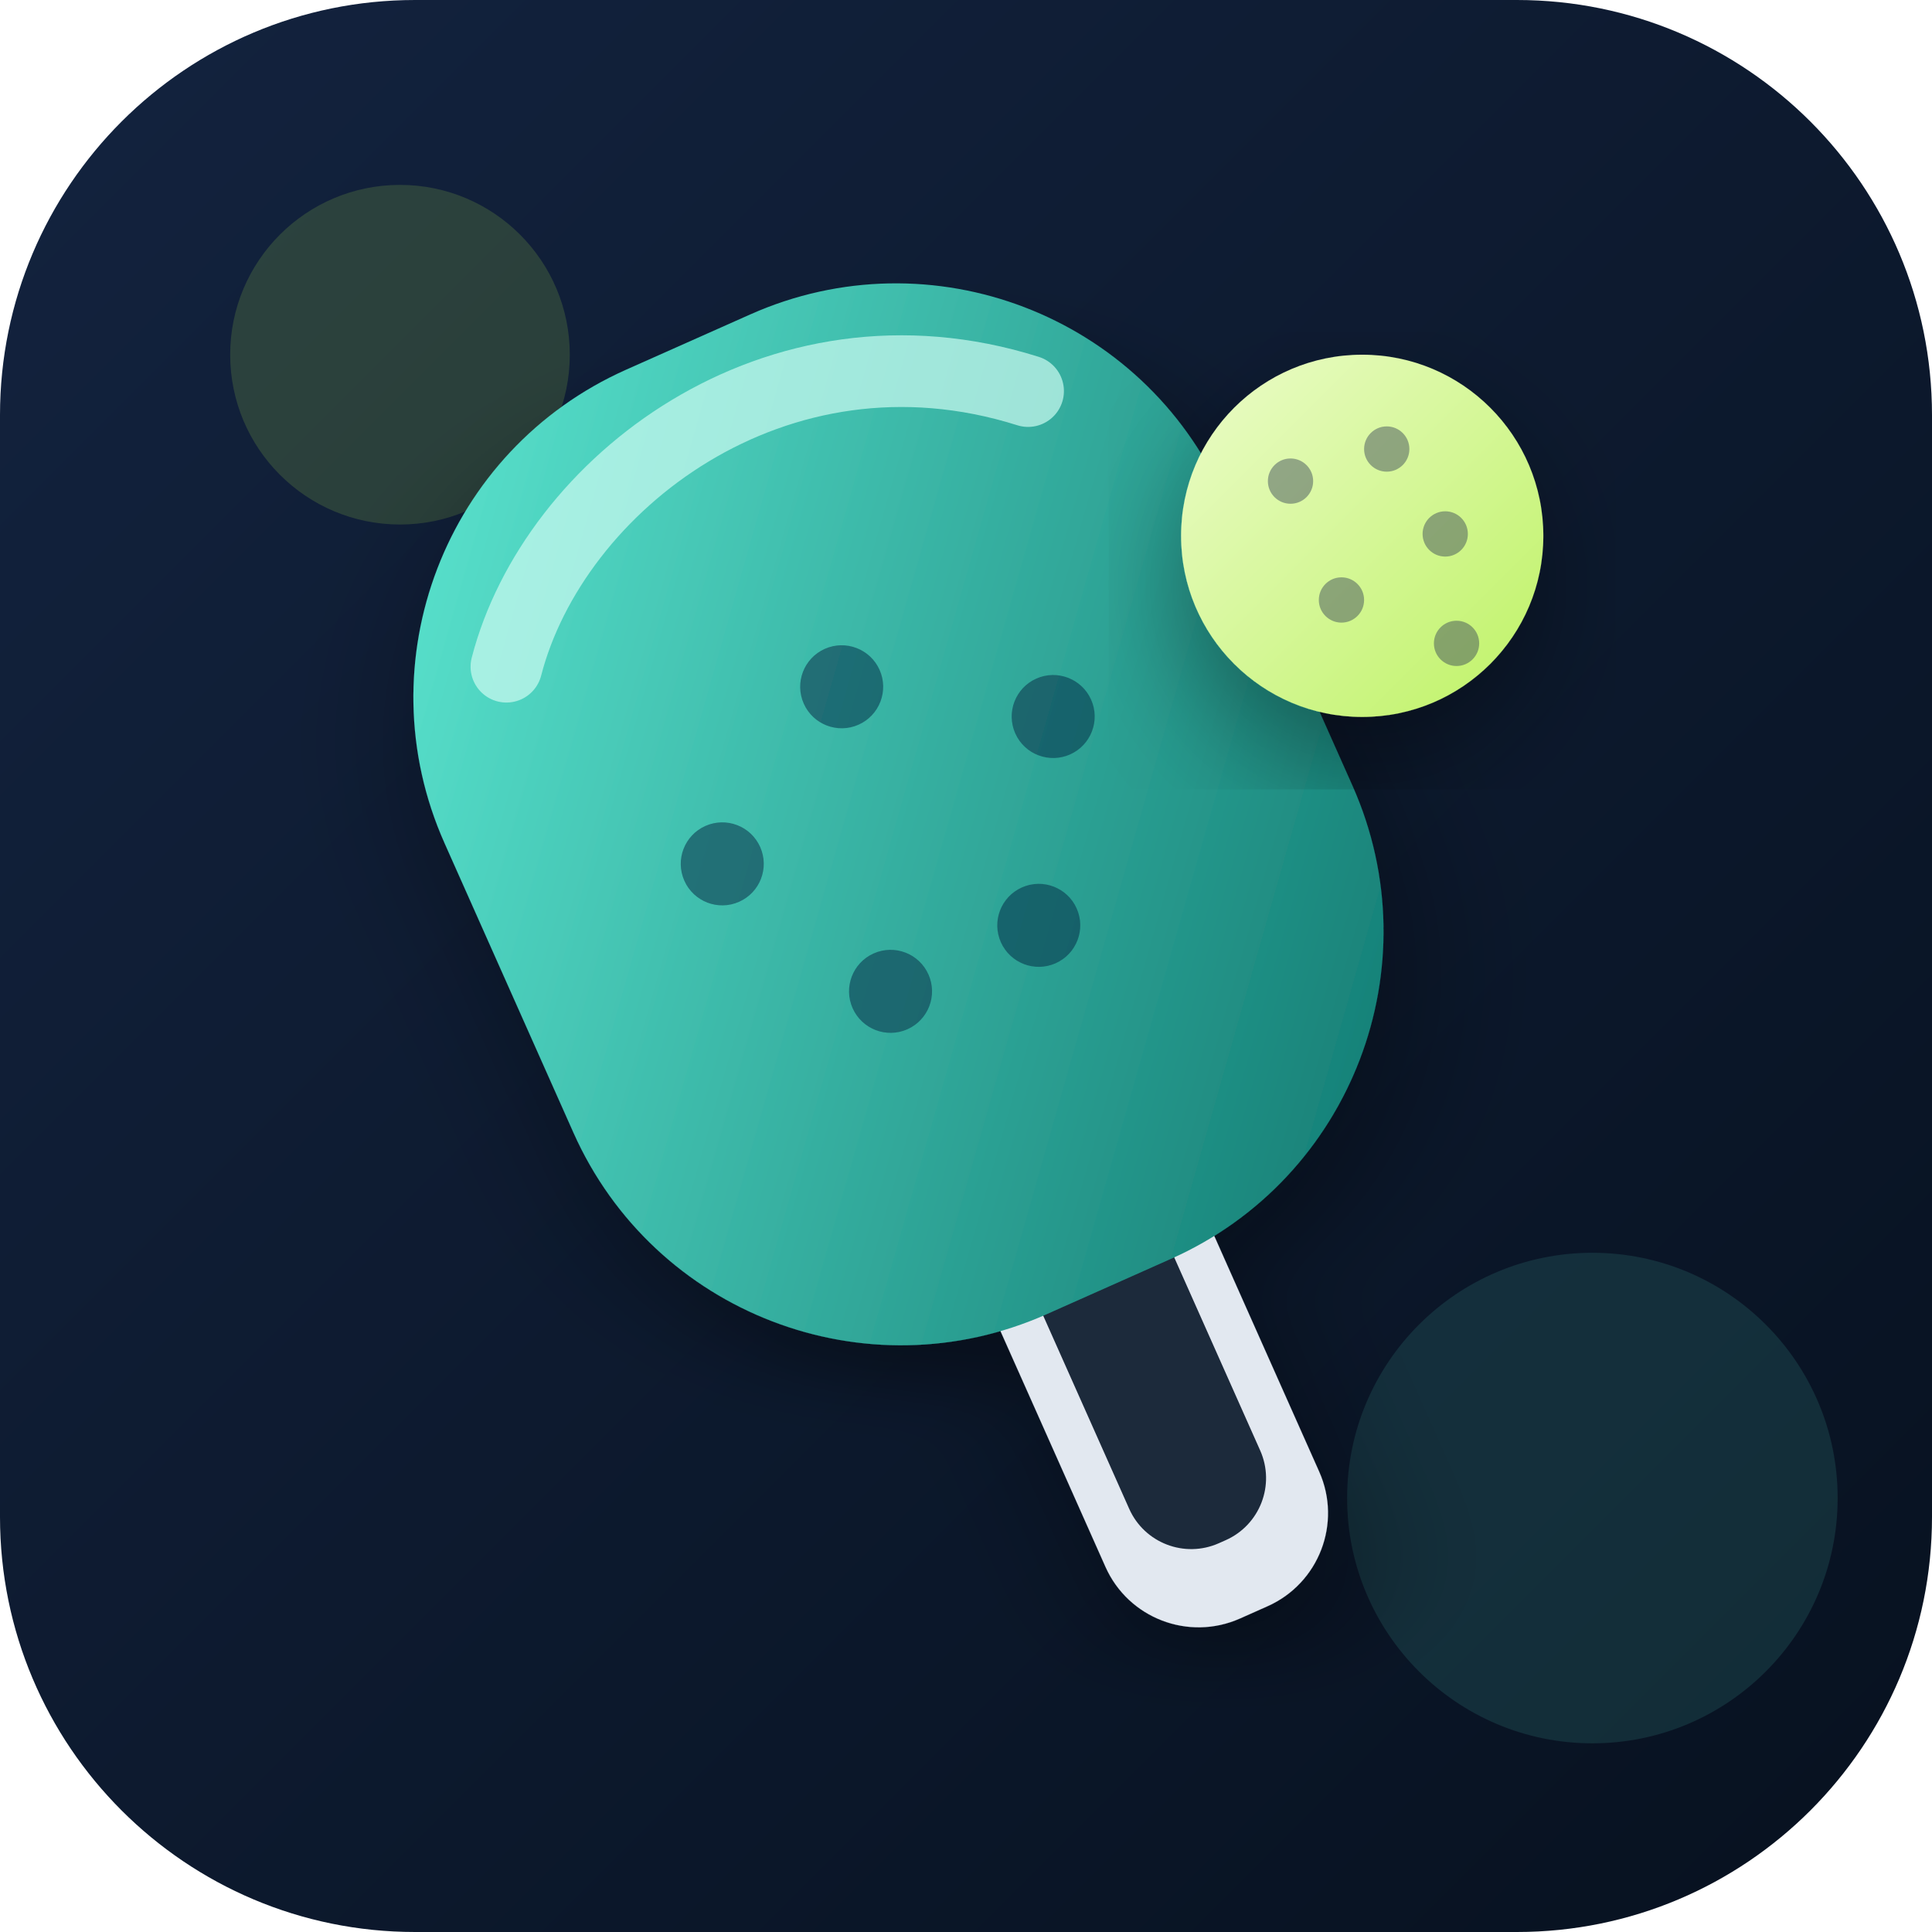
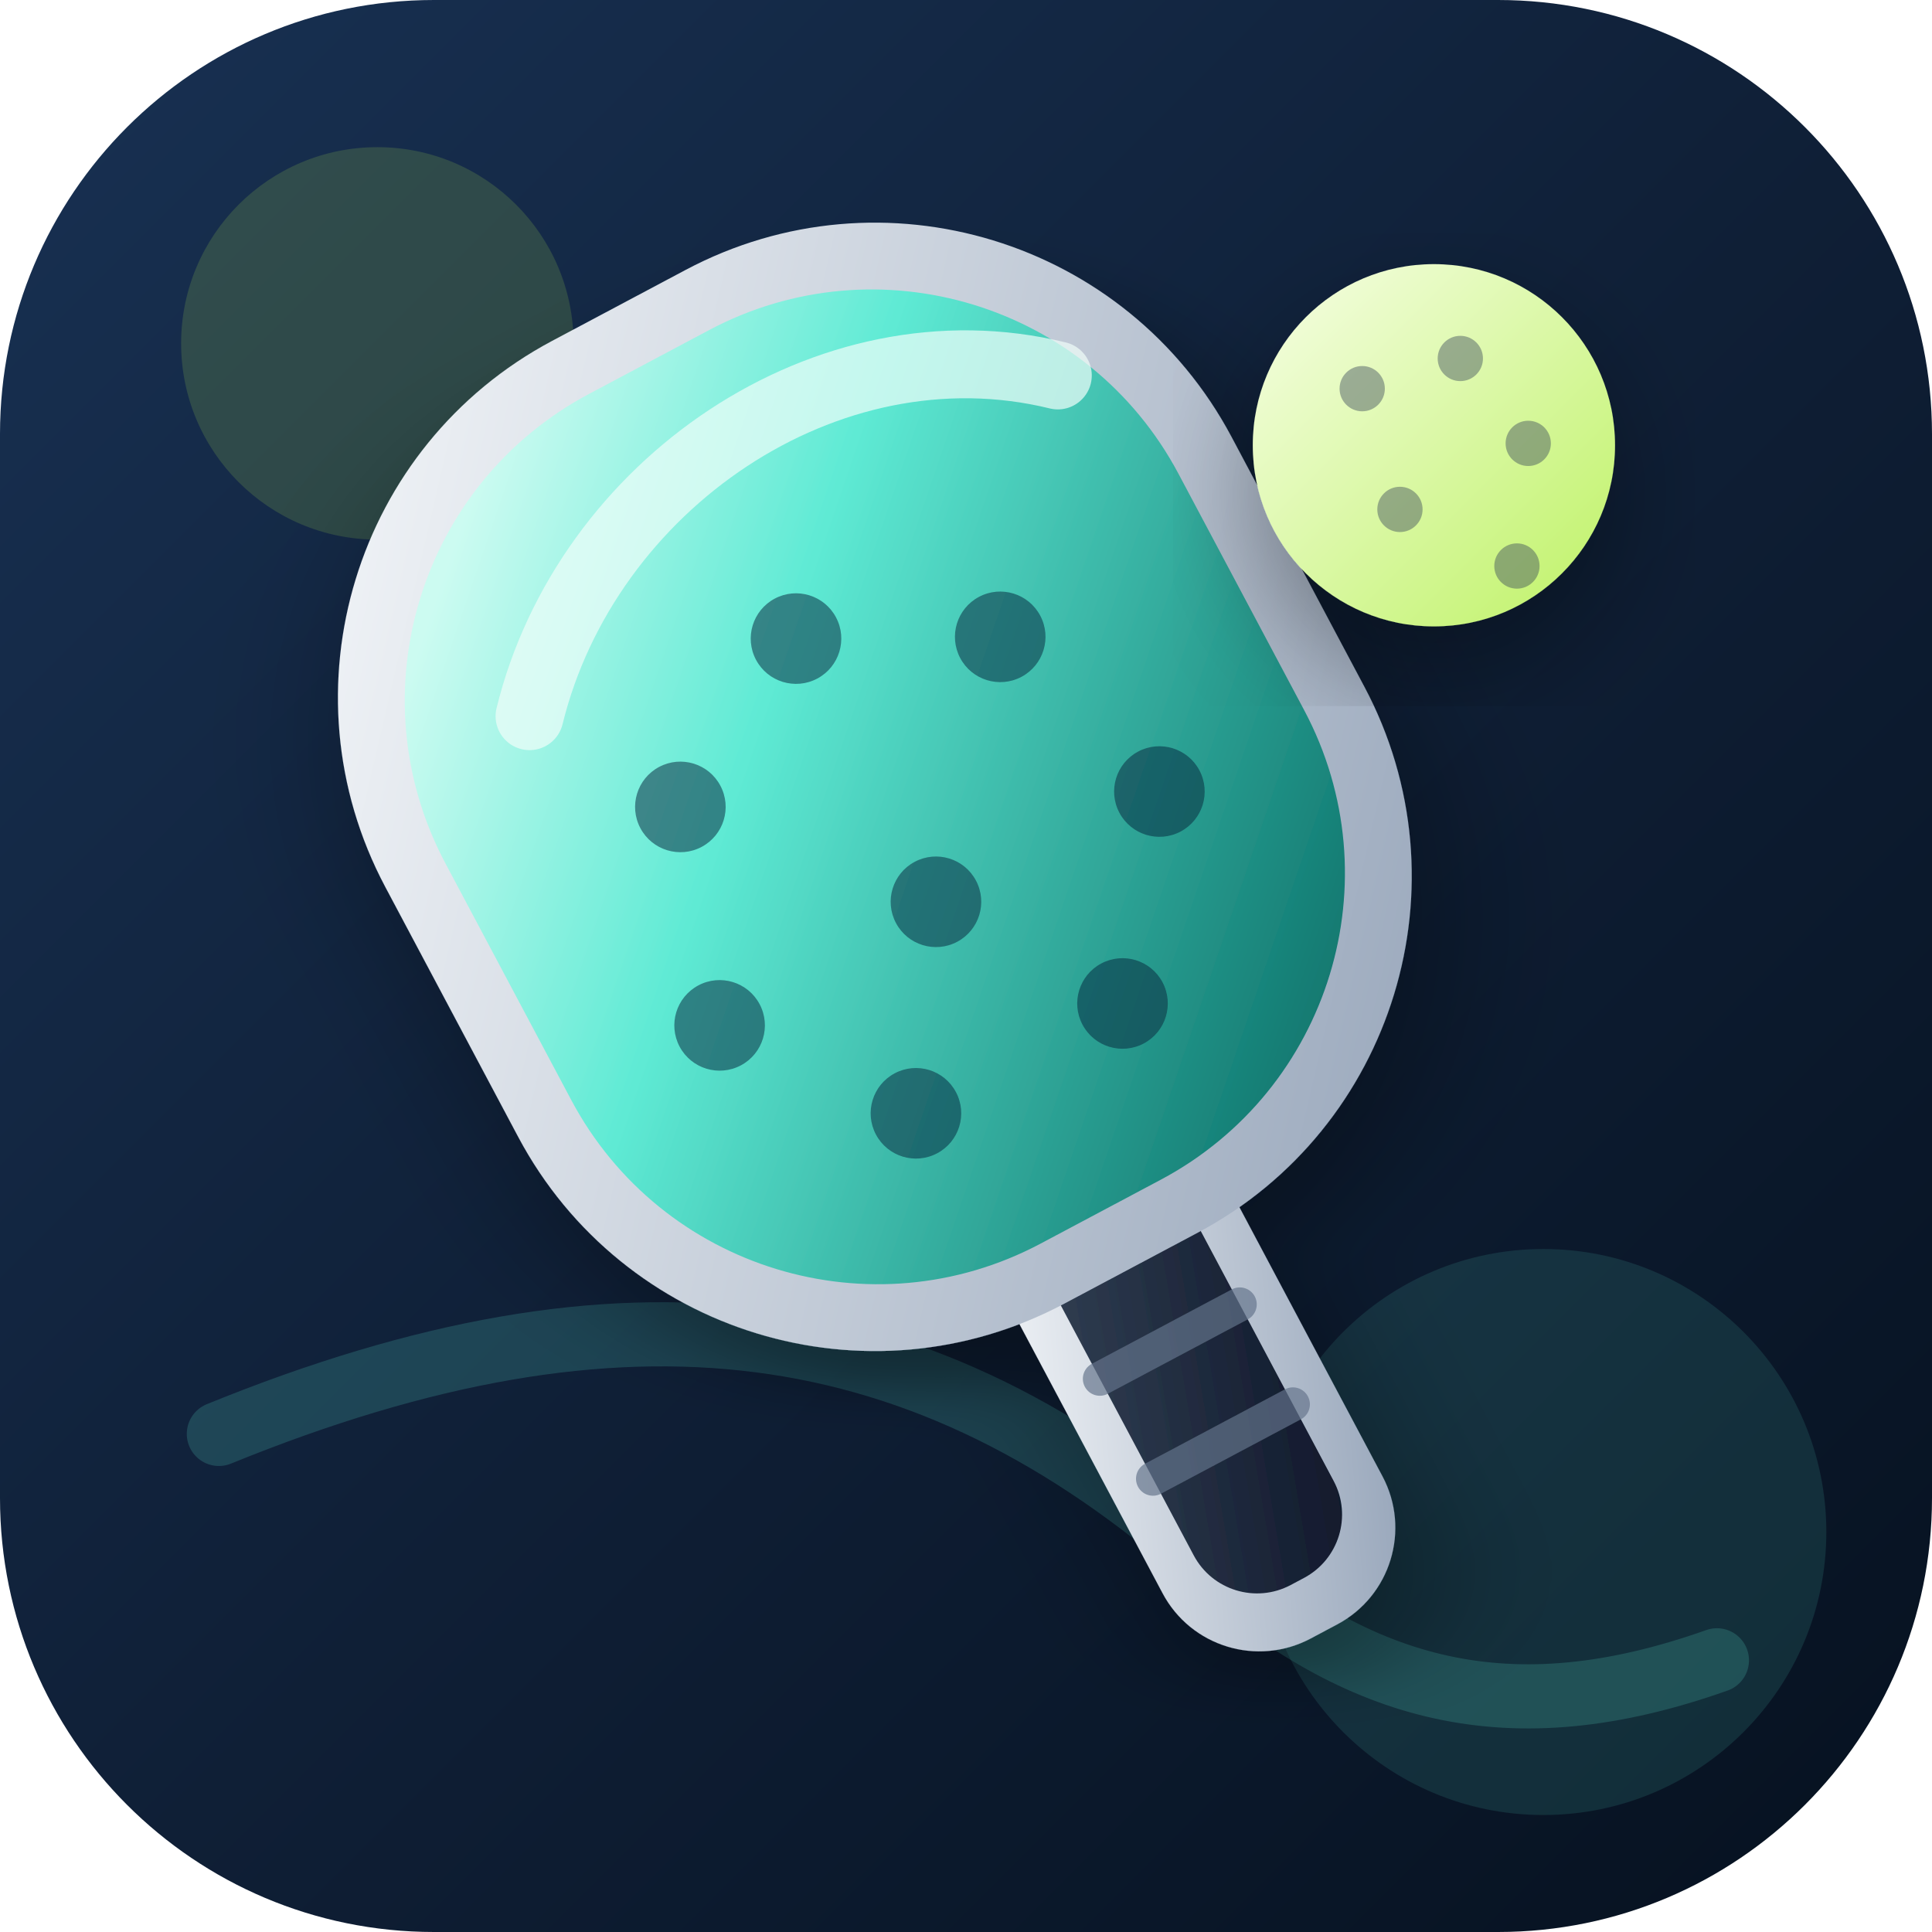
<svg xmlns="http://www.w3.org/2000/svg" viewBox="0 0 1024 1024" role="img" aria-label="Pickleball paddle app icon">
  <defs>
    <linearGradient id="bg" x1="0" x2="1" y1="0" y2="1">
-       <stop offset="0" stop-color="#13233f" />
-       <stop offset="1" stop-color="#07111f" />
+       <stop offset="0" stop-color="#183153" />
+       <stop offset="0.52" stop-color="#0f1f36" />
+       <stop offset="1" stop-color="#06111f" />
    </linearGradient>
-     <linearGradient id="paddle" x1="0" x2="1" y1="0" y2="1">
-       <stop offset="0" stop-color="#5eead4" />
+     <linearGradient id="paddleFace" x1="0.18" x2="0.86" y1="0.08" y2="0.94">
+       <stop offset="0" stop-color="#ccfbf1" />
+       <stop offset="0.35" stop-color="#5eead4" />
      <stop offset="1" stop-color="#0f766e" />
    </linearGradient>
+     <linearGradient id="edge" x1="0" x2="1" y1="0" y2="1">
+       <stop offset="0" stop-color="#f8fafc" />
+       <stop offset="1" stop-color="#94a3b8" />
+     </linearGradient>
+     <linearGradient id="grip" x1="0" x2="1" y1="0" y2="1">
+       <stop offset="0" stop-color="#334155" />
+       <stop offset="1" stop-color="#0f172a" />
+     </linearGradient>
    <linearGradient id="ball" x1="0" x2="1" y1="0" y2="1">
-       <stop offset="0" stop-color="#ecfccb" />
+       <stop offset="0" stop-color="#f7fee7" />
      <stop offset="1" stop-color="#bef264" />
    </linearGradient>
-     <filter id="shadow" x="-20%" y="-20%" width="140%" height="140%">
-       <feDropShadow dx="0" dy="26" stdDeviation="30" flood-color="#000000" flood-opacity="0.35" />
+     <filter id="shadow" x="-22%" y="-22%" width="144%" height="144%">
+       <feDropShadow dx="0" dy="26" stdDeviation="30" flood-color="#000000" flood-opacity="0.34" />
    </filter>
  </defs>
-   <rect width="1024" height="1024" rx="220" fill="url(#bg)" />
-   <circle cx="212" cy="188" r="90" fill="#b9f34a" opacity="0.16" />
-   <circle cx="844" cy="794" r="130" fill="#5eead4" opacity="0.12" />
-   <g transform="rotate(-24 512 512)" filter="url(#shadow)">
-     <rect x="450" y="565" width="124" height="322" rx="54" fill="#e2e8f0" />
-     <rect x="474" y="610" width="76" height="236" rx="36" fill="#1e293b" />
-     <rect x="286" y="150" width="452" height="548" rx="190" fill="url(#paddle)" />
-     <path d="M354 268c62-78 207-114 312-21" fill="none" stroke="#ccfbf1" stroke-width="38" stroke-linecap="round" opacity="0.7" />
-     <circle cx="416" cy="410" r="22" fill="#082f49" opacity="0.55" />
-     <circle cx="512" cy="350" r="22" fill="#082f49" opacity="0.55" />
-     <circle cx="608" cy="410" r="22" fill="#082f49" opacity="0.55" />
-     <circle cx="470" cy="508" r="22" fill="#082f49" opacity="0.55" />
-     <circle cx="556" cy="508" r="22" fill="#082f49" opacity="0.55" />
+   <rect width="1024" height="1024" rx="230" fill="url(#bg)" />
+   <circle cx="200" cy="182" r="104" fill="#b9f34a" opacity="0.16" />
+   <circle cx="818" cy="812" r="150" fill="#5eead4" opacity="0.12" />
+   <path d="M116 760c216-88 374-66 524 66 81 71 160 93 270 54" fill="none" stroke="#5eead4" stroke-width="34" stroke-linecap="round" opacity="0.18" />
+   <g transform="rotate(-28 520 540)" filter="url(#shadow)">
+     <rect x="462" y="600" width="132" height="312" rx="58" fill="url(#edge)" />
+     <rect x="486" y="630" width="84" height="252" rx="38" fill="url(#grip)" />
+     <path d="M486 678h84M486 738h84M486 798h84" stroke="#64748b" stroke-width="18" stroke-linecap="round" opacity="0.68" />
+     <rect x="274" y="116" width="508" height="578" rx="214" fill="url(#edge)" />
+     <rect x="308" y="150" width="440" height="510" rx="184" fill="url(#paddleFace)" />
+     <path d="M384 286c84-94 238-112 332-28" fill="none" stroke="#f0fdfa" stroke-width="36" stroke-linecap="round" opacity="0.7" />
+     <g fill="#06263d" opacity="0.52">
+       <circle cx="432" cy="366" r="24" />
+       <circle cx="528" cy="316" r="24" />
+       <circle cx="624" cy="366" r="24" />
+       <circle cx="396" cy="478" r="24" />
+       <circle cx="528" cy="474" r="24" />
+       <circle cx="660" cy="478" r="24" />
+       <circle cx="466" cy="568" r="24" />
+       <circle cx="590" cy="568" r="24" />
+     </g>
  </g>
  <g filter="url(#shadow)">
-     <circle cx="722" cy="284" r="96" fill="url(#ball)" />
-     <circle cx="684" cy="255" r="12" fill="#334155" opacity="0.45" />
-     <circle cx="735" cy="238" r="12" fill="#334155" opacity="0.45" />
-     <circle cx="766" cy="283" r="12" fill="#334155" opacity="0.45" />
-     <circle cx="711" cy="318" r="12" fill="#334155" opacity="0.45" />
-     <circle cx="772" cy="341" r="12" fill="#334155" opacity="0.45" />
+     <circle cx="760" cy="236" r="96" fill="url(#ball)" />
+     <g fill="#334155" opacity="0.42">
+       <circle cx="722" cy="206" r="12" />
+       <circle cx="774" cy="190" r="12" />
+       <circle cx="810" cy="235" r="12" />
+       <circle cx="742" cy="270" r="12" />
+       <circle cx="804" cy="300" r="12" />
+     </g>
  </g>
</svg>
